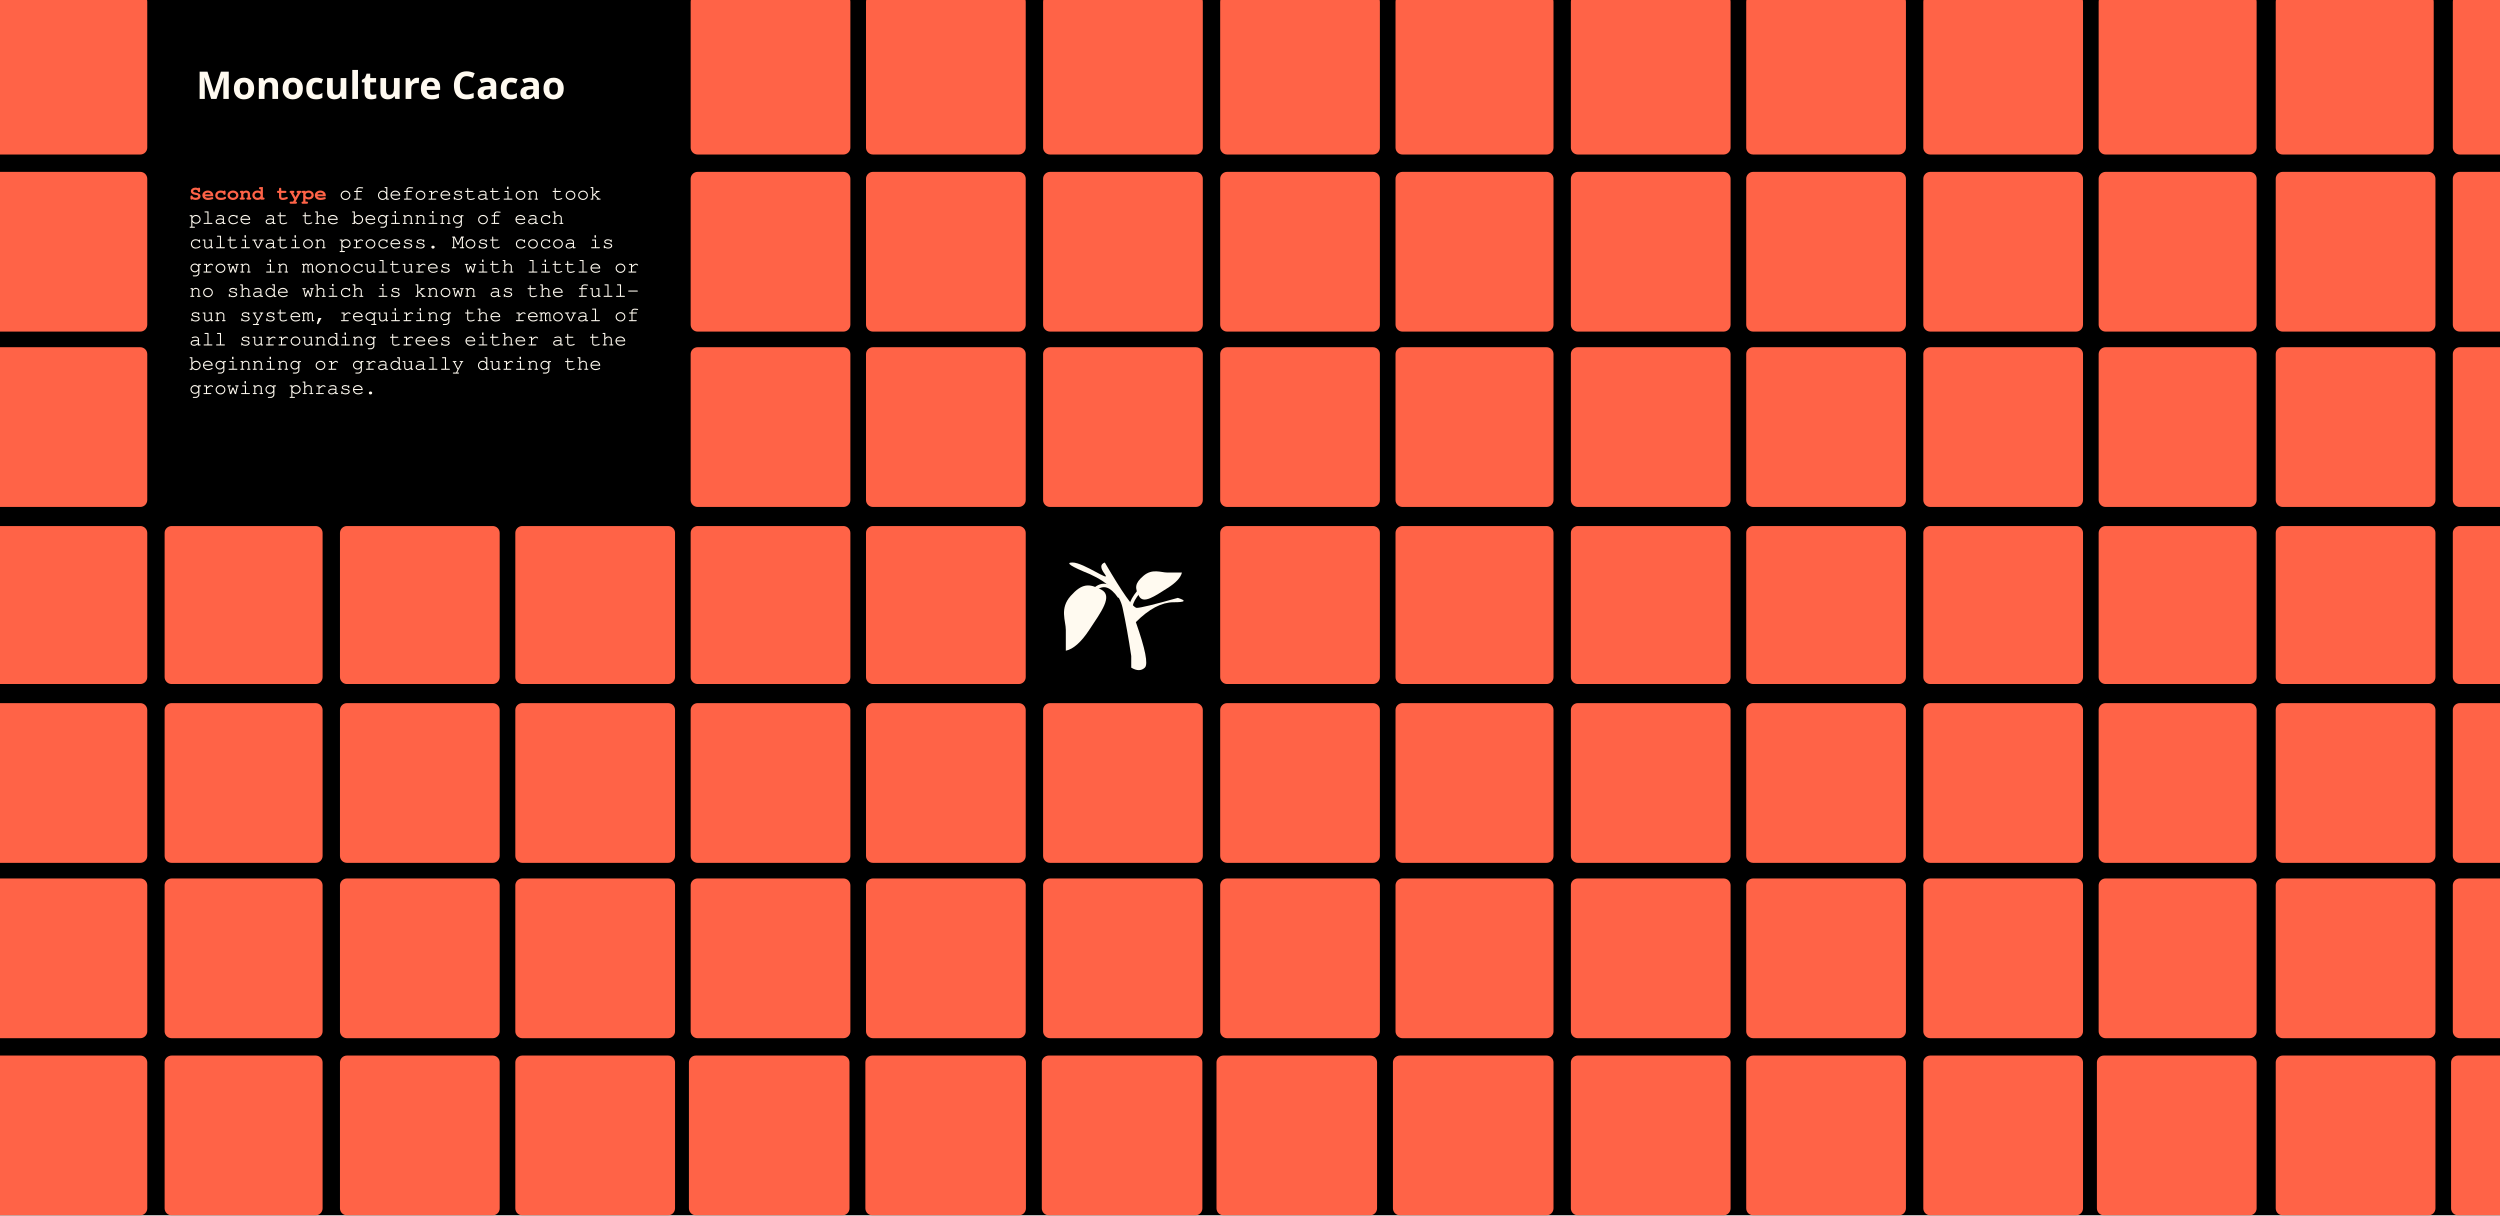
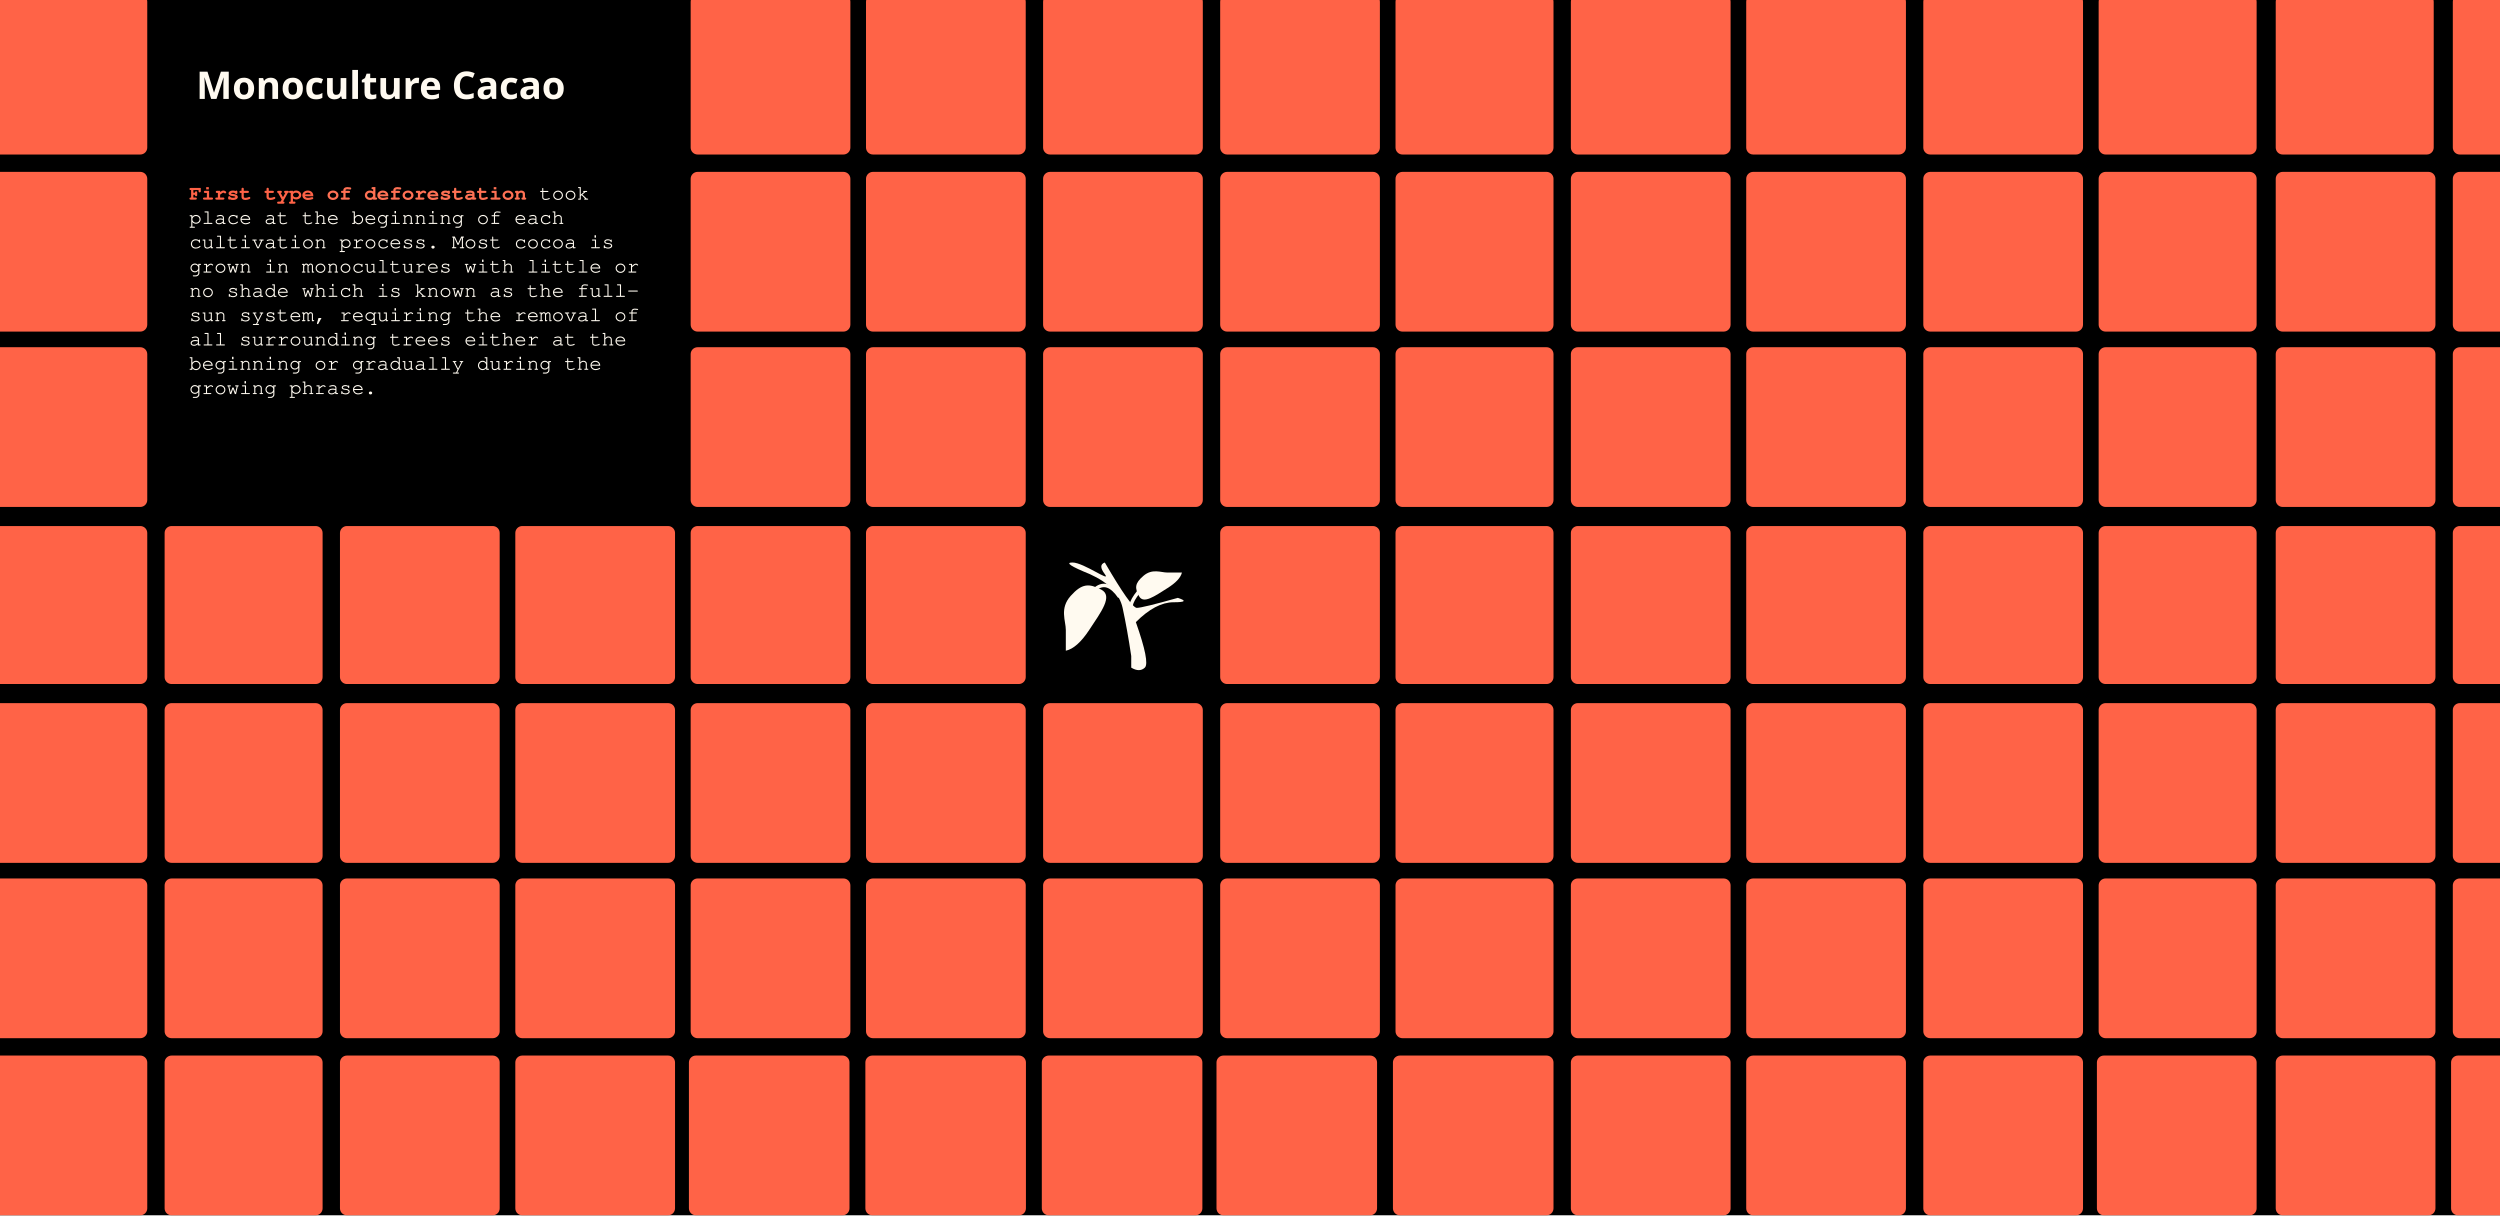
<svg xmlns="http://www.w3.org/2000/svg" width="1440px" height="700px" viewBox="0 0 1440 700" version="1.1">
  <g id="3-2" stroke="none" stroke-width="1" fill="none" fill-rule="evenodd">
    <rect fill="#000000" x="0" y="0" width="1440" height="700" />
    <rect id="Rectangle" fill="#000000" x="600.819" y="303" width="92" height="91" rx="4" />
    <rect id="Rectangle-Copy-3" fill="#FF6347" x="702.819" y="303" width="92" height="91" rx="4" />
    <rect id="Rectangle-Copy-12" fill="#FF6347" x="803.819" y="303" width="91" height="91" rx="4" />
    <rect id="Rectangle-Copy-29" fill="#FF6347" x="94.819" y="303" width="91" height="91" rx="4" />
    <rect id="Rectangle-Copy-72" fill="#FF6347" x="-7.181" y="303" width="92" height="91" rx="4" />
    <rect id="Rectangle-Copy-4" fill="#FF6347" x="498.819" y="303" width="92" height="91" rx="4" />
    <rect id="Rectangle-Copy-36" fill="#FF6347" x="296.819" y="303" width="92" height="91" rx="4" />
    <rect id="Rectangle-Copy-17" fill="#FF6347" x="397.819" y="303" width="92" height="91" rx="4" />
    <rect id="Rectangle-Copy-41" fill="#FF6347" x="195.819" y="303" width="92" height="91" rx="4" />
    <rect id="Rectangle-Copy" fill="#FF6347" x="600.819" y="200" width="92" height="92" rx="4" />
    <rect id="Rectangle-Copy-6" fill="#FF6347" x="498.819" y="200" width="92" height="92" rx="4" />
    <rect id="Rectangle-Copy-18" fill="#FF6347" x="397.819" y="200" width="92" height="92" rx="4" />
    <rect id="Rectangle-Copy-5" fill="#FF6347" x="702.819" y="200" width="92" height="92" rx="4" />
    <rect id="Rectangle-Copy-13" fill="#FF6347" x="803.819" y="200" width="91" height="92" rx="4" />
    <rect id="Rectangle-Copy-73" fill="#FF6347" x="-7.181" y="200" width="92" height="92" rx="4" />
    <rect id="Rectangle-Copy-9" fill="#FF6347" x="600.819" y="99" width="92" height="92" rx="4" />
    <rect id="Rectangle-Copy-10" fill="#FF6347" x="498.819" y="99" width="92" height="92" rx="4" />
    <rect id="Rectangle-Copy-19" fill="#FF6347" x="397.819" y="99" width="92" height="92" rx="4" />
    <rect id="Rectangle-Copy-11" fill="#FF6347" x="702.819" y="99" width="92" height="92" rx="4" />
    <rect id="Rectangle-Copy-14" fill="#FF6347" x="803.819" y="99" width="91" height="92" rx="4" />
    <rect id="Rectangle-Copy-74" fill="#FF6347" x="-7.181" y="99" width="92" height="92" rx="4" />
    <rect id="Rectangle-Copy-2" fill="#FF6347" x="600.819" y="405" width="92" height="92" rx="4" />
    <rect id="Rectangle-Copy-8" fill="#FF6347" x="498.819" y="405" width="92" height="92" rx="4" />
    <rect id="Rectangle-Copy-60" fill="#FF6347" x="296.819" y="405" width="92" height="92" rx="4" />
    <rect id="Rectangle-Copy-20" fill="#FF6347" x="397.819" y="405" width="92" height="92" rx="4" />
    <rect id="Rectangle-Copy-61" fill="#FF6347" x="195.819" y="405" width="92" height="92" rx="4" />
    <rect id="Rectangle-Copy-7" fill="#FF6347" x="702.819" y="405" width="92" height="92" rx="4" />
    <rect id="Rectangle-Copy-15" fill="#FF6347" transform="translate(849.3186, 451) scale(-1, 1) translate(-849.3186, -451) " x="803.819" y="405" width="91" height="92" rx="4" />
    <rect id="Rectangle-Copy-62" fill="#FF6347" x="94.819" y="405" width="91" height="92" rx="4" />
    <rect id="Rectangle-Copy-75" fill="#FF6347" x="-7.181" y="405" width="92" height="92" rx="4" />
    <rect id="Rectangle-Copy-22" fill="#FF6347" x="600.819" y="-3" width="92" height="92" rx="4" />
    <rect id="Rectangle-Copy-23" fill="#FF6347" x="498.819" y="-3" width="92" height="92" rx="4" />
    <rect id="Rectangle-Copy-24" fill="#FF6347" x="397.819" y="-3" width="92" height="92" rx="4" />
    <rect id="Rectangle-Copy-25" fill="#FF6347" x="702.819" y="-3" width="92" height="92" rx="4" />
    <rect id="Rectangle-Copy-26" fill="#FF6347" x="803.819" y="-3" width="91" height="92" rx="4" />
    <rect id="Rectangle-Copy-76" fill="#FF6347" x="-7.181" y="-3" width="92" height="92" rx="4" />
    <g id="Group-5" transform="translate(609.8186, 324)">
      <path d="M24.486,15.606 C17.516,11.99 13.424,11.931 6.903,19.222 C0.382,26.513 4.093,33.564 4.093,38.869 C4.093,42.406 4.093,46.389 4.093,50.82 C8.457,49.857 12.946,45.873 17.562,38.869 C24.486,28.363 31.457,19.222 24.486,15.606 Z" id="Path-12" fill="#FFFAF0" />
      <path d="M63.992,1.71 C59.334,-0.825 56.599,-0.866 52.241,4.244 C47.883,9.355 50.363,14.298 50.363,18.017 C50.363,20.496 50.363,23.288 50.363,26.394 C53.279,25.719 56.28,22.926 59.365,18.017 C63.992,10.652 68.651,4.244 63.992,1.71 Z" id="Path-12-Copy" fill="#FFFAF0" transform="translate(57.79167, 13.21312) scale(-1, 1) rotate(90) translate(-57.79167, -13.21312) " />
      <path d="M17.945,6.698 C28.756,11.594 35.041,18.073 36.8,26.137 C38.558,34.2 40.216,43.439 41.773,53.856 L41.773,60.554 C44.965,62.482 47.576,62.482 49.606,60.554 C51.636,58.625 49.913,49.89 44.435,34.349 C52.048,26.717 59.283,22.902 66.138,22.902 C72.994,22.902 73.822,22.057 68.621,20.368 C54.979,24.214 47.094,26.137 44.965,26.137 C42.837,26.137 36.699,17.424 26.549,0 C23.848,0.933 23.848,3.166 26.549,6.698 C30.6,11.996 14.447,0 7.927,0 C3.58,0 6.92,2.233 17.945,6.698 Z" id="Path-13" fill="#FFFAF0" />
      <path d="M36.085,27.412 C33.694,11.232 22.409,13.686 2.229,34.774" id="Path-14" stroke="#FFFAF0" stroke-width="2" transform="translate(19.15685, 25.82466) rotate(-26) translate(-19.15685, -25.82466) " />
      <path d="M42.456,28.459 C40.287,25.708 42.098,21.13 47.891,14.725 C53.683,8.32 59.011,6.581 63.875,9.509" id="Path-15" stroke="#FFFAF0" stroke-width="2" />
    </g>
    <rect id="Rectangle-Copy-65" fill="#FF6347" opacity="0" x="94.819" y="-3" width="294" height="92" rx="4" />
    <rect id="Rectangle-Copy-59" fill="#FF6347" opacity="0" x="94.819" y="99" width="296" height="194" rx="4" />
    <rect id="Rectangle-Copy-27" fill="#FF6347" x="1107.819" y="303" width="92" height="91" rx="4" />
    <rect id="Rectangle-Copy-30" fill="#FF6347" x="1310.819" y="303" width="92" height="91" rx="4" />
    <rect id="Rectangle-Copy-28" fill="#FF6347" x="1208.819" y="303" width="91" height="91" rx="4" />
    <rect id="Rectangle-Copy-31" fill="#FF6347" x="1412.819" y="303" width="91" height="91" rx="4" />
    <rect id="Rectangle-Copy-32" fill="#FF6347" x="1107.819" y="200" width="92" height="92" rx="4" />
    <rect id="Rectangle-Copy-33" fill="#FF6347" x="1310.819" y="200" width="92" height="92" rx="4" />
    <rect id="Rectangle-Copy-35" fill="#FF6347" x="1208.819" y="200" width="91" height="92" rx="4" />
    <rect id="Rectangle-Copy-38" fill="#FF6347" x="1412.819" y="200" width="91" height="92" rx="4" />
    <rect id="Rectangle-Copy-37" fill="#FF6347" x="1107.819" y="99" width="92" height="92" rx="4" />
    <rect id="Rectangle-Copy-39" fill="#FF6347" x="1310.819" y="99" width="92" height="92" rx="4" />
    <rect id="Rectangle-Copy-40" fill="#FF6347" x="1208.819" y="99" width="91" height="92" rx="4" />
    <rect id="Rectangle-Copy-43" fill="#FF6347" x="1412.819" y="99" width="91" height="92" rx="4" />
    <rect id="Rectangle-Copy-42" fill="#FF6347" x="1107.819" y="405" width="92" height="92" rx="4" />
    <rect id="Rectangle-Copy-44" fill="#FF6347" x="1310.819" y="405" width="92" height="92" rx="4" />
    <rect id="Rectangle-Copy-45" fill="#FF6347" x="1208.819" y="405" width="91" height="92" rx="4" />
    <rect id="Rectangle-Copy-46" fill="#FF6347" x="1412.819" y="405" width="91" height="92" rx="4" />
    <rect id="Rectangle-Copy-47" fill="#FF6347" x="1107.819" y="506" width="92" height="92" rx="4" />
    <rect id="Rectangle-Copy-48" fill="#FF6347" x="1310.819" y="506" width="92" height="92" rx="4" />
    <rect id="Rectangle-Copy-22" fill="#FF6347" x="1107.819" y="608" width="92" height="92" rx="4" />
    <rect id="Rectangle-Copy-34" fill="#FF6347" x="1310.819" y="608" width="92" height="92" rx="4" />
    <rect id="Rectangle-Copy-25" fill="#FF6347" x="1207.819" y="608" width="92" height="92" rx="4" />
    <rect id="Rectangle-Copy-49" fill="#FF6347" x="1411.819" y="608" width="92" height="92" rx="4" />
    <rect id="Rectangle-Copy-51" fill="#FF6347" x="1208.819" y="-3" width="91" height="92" rx="4" />
    <rect id="Rectangle-Copy-52" fill="#FF6347" x="1412.819" y="-3" width="91" height="92" rx="4" />
    <rect id="Rectangle-Copy-53" fill="#FF6347" x="1310.819" y="-3" width="91" height="92" rx="4" />
    <rect id="Rectangle-Copy-55" fill="#FF6347" x="1208.819" y="506" width="91" height="92" rx="4" />
    <rect id="Rectangle-Copy-56" fill="#FF6347" x="1412.819" y="506" width="91" height="92" rx="4" />
    <rect id="Rectangle-Copy-30" fill="#FF6347" x="1005.819" y="303" width="92" height="91" rx="4" />
    <rect id="Rectangle-Copy-31" fill="#FF6347" x="904.819" y="303" width="92" height="91" rx="4" />
    <rect id="Rectangle-Copy-33" fill="#FF6347" x="1005.819" y="200" width="92" height="92" rx="4" />
    <rect id="Rectangle-Copy-34" fill="#FF6347" x="904.819" y="200" width="92" height="92" rx="4" />
    <rect id="Rectangle-Copy-38" fill="#FF6347" x="1005.819" y="99" width="92" height="92" rx="4" />
    <rect id="Rectangle-Copy-39" fill="#FF6347" x="904.819" y="99" width="92" height="92" rx="4" />
    <rect id="Rectangle-Copy-43" fill="#FF6347" x="1005.819" y="405" width="92" height="92" rx="4" />
    <rect id="Rectangle-Copy-44" fill="#FF6347" x="904.819" y="405" width="92" height="92" rx="4" />
    <rect id="Rectangle-Copy-2" fill="#FF6347" x="600.819" y="506" width="92" height="92" rx="4" />
    <g id="Group" transform="translate(396.8186, 608)" fill="#FF6347">
      <rect id="Rectangle-Copy-22" x="203.265" y="0" width="92.486" height="92" rx="4" />
      <rect id="Rectangle-Copy-23" x="101.633" y="0" width="92.486" height="92" rx="4" />
      <rect id="Rectangle-Copy-24" x="0" y="0" width="92.486" height="92" rx="4" />
      <rect id="Rectangle-Copy-25" x="303.882" y="0" width="92.486" height="92" rx="4" />
      <rect id="Rectangle-Copy-26" x="405.514" y="0" width="92.486" height="92" rx="4" />
    </g>
    <rect id="Rectangle-Copy-23" fill="#FF6347" x="1005.819" y="608" width="92" height="92" rx="4" />
    <rect id="Rectangle-Copy-24" fill="#FF6347" x="904.819" y="608" width="92" height="92" rx="4" />
    <rect id="Rectangle-Copy-48" fill="#FF6347" x="1107.819" y="-3" width="92" height="92" rx="4" />
    <rect id="Rectangle-Copy-49" fill="#FF6347" x="1005.819" y="-3" width="92" height="92" rx="4" />
    <rect id="Rectangle-Copy-50" fill="#FF6347" x="904.819" y="-3" width="92" height="92" rx="4" />
    <rect id="Rectangle-Copy-8" fill="#FF6347" x="498.819" y="506" width="92" height="92" rx="4" />
    <rect id="Rectangle-Copy-53" fill="#FF6347" x="1005.819" y="506" width="92" height="92" rx="4" />
    <rect id="Rectangle-Copy-66" fill="#FF6347" x="296.819" y="506" width="92" height="92" rx="4" />
    <rect id="Rectangle-Copy-69" fill="#FF6347" x="296.819" y="608" width="92" height="92" rx="4" />
    <rect id="Rectangle-Copy-21" fill="#FF6347" x="397.819" y="506" width="92" height="92" rx="4" />
    <rect id="Rectangle-Copy-54" fill="#FF6347" x="904.819" y="506" width="92" height="92" rx="4" />
    <rect id="Rectangle-Copy-67" fill="#FF6347" x="195.819" y="506" width="92" height="92" rx="4" />
    <rect id="Rectangle-Copy-70" fill="#FF6347" x="195.819" y="608" width="92" height="92" rx="4" />
    <rect id="Rectangle-Copy-7" fill="#FF6347" x="702.819" y="506" width="92" height="92" rx="4" />
    <rect id="Rectangle-Copy-16" fill="#FF6347" x="803.819" y="506" width="91" height="92" rx="4" />
    <rect id="Rectangle-Copy-68" fill="#FF6347" x="94.819" y="506" width="91" height="92" rx="4" />
    <rect id="Rectangle-Copy-77" fill="#FF6347" x="-7.181" y="506" width="92" height="92" rx="4" />
    <rect id="Rectangle-Copy-71" fill="#FF6347" x="94.819" y="608" width="91" height="92" rx="4" />
    <rect id="Rectangle-Copy-78" fill="#FF6347" x="-7.181" y="608" width="92" height="92" rx="4" />
    <text id="Monoculture-Cacao" font-family="Gopher-Bold, Gopher" font-size="22" font-weight="bold" fill="#FFFAF0">
      <tspan x="113" y="57">Monoculture Cacao</tspan>
    </text>
-     <text id="Second-type-of-defor" font-family="Courier-Bold, Courier" font-size="12" font-weight="bold" line-spacing="14">
-       <tspan x="109" y="115" fill="#FF6347">Second type </tspan>
-       <tspan x="195.414" y="115" font-family="Courier" font-weight="normal" fill="#FFFAF0">of deforestation took </tspan>
+     <text id="First-type-of-defore" font-family="Courier-Bold, Courier" font-size="12" font-weight="bold" line-spacing="14">
+       <tspan x="109" y="115" fill="#FF6347">First type </tspan>
+       <tspan x="188.213" y="115" fill="#FF7154">of deforestation </tspan>
+       <tspan x="310.633" y="115" font-family="Courier" font-weight="normal" fill="#FFFAF0">took </tspan>
      <tspan x="109" y="129" font-family="Courier" font-weight="normal" fill="#FFFAF0">place at the beginning of each </tspan>
      <tspan x="109" y="143" font-family="Courier" font-weight="normal" fill="#FFFAF0">cultivation process. Most cocoa is </tspan>
      <tspan x="109" y="157" font-family="Courier" font-weight="normal" fill="#FFFAF0">grown in monocultures with little or </tspan>
      <tspan x="109" y="171" font-family="Courier" font-weight="normal" fill="#FFFAF0">no shade which is known as the full-</tspan>
      <tspan x="109" y="185" font-family="Courier" font-weight="normal" fill="#FFFAF0">sun system, requiring the removal of </tspan>
      <tspan x="109" y="199" font-family="Courier" font-weight="normal" fill="#FFFAF0">all surrounding trees either at the </tspan>
      <tspan x="109" y="213" font-family="Courier" font-weight="normal" fill="#FFFAF0">beginning or gradually during the </tspan>
      <tspan x="109" y="227" font-family="Courier" font-weight="normal" fill="#FFFAF0">growing phrase.</tspan>
    </text>
  </g>
</svg>
